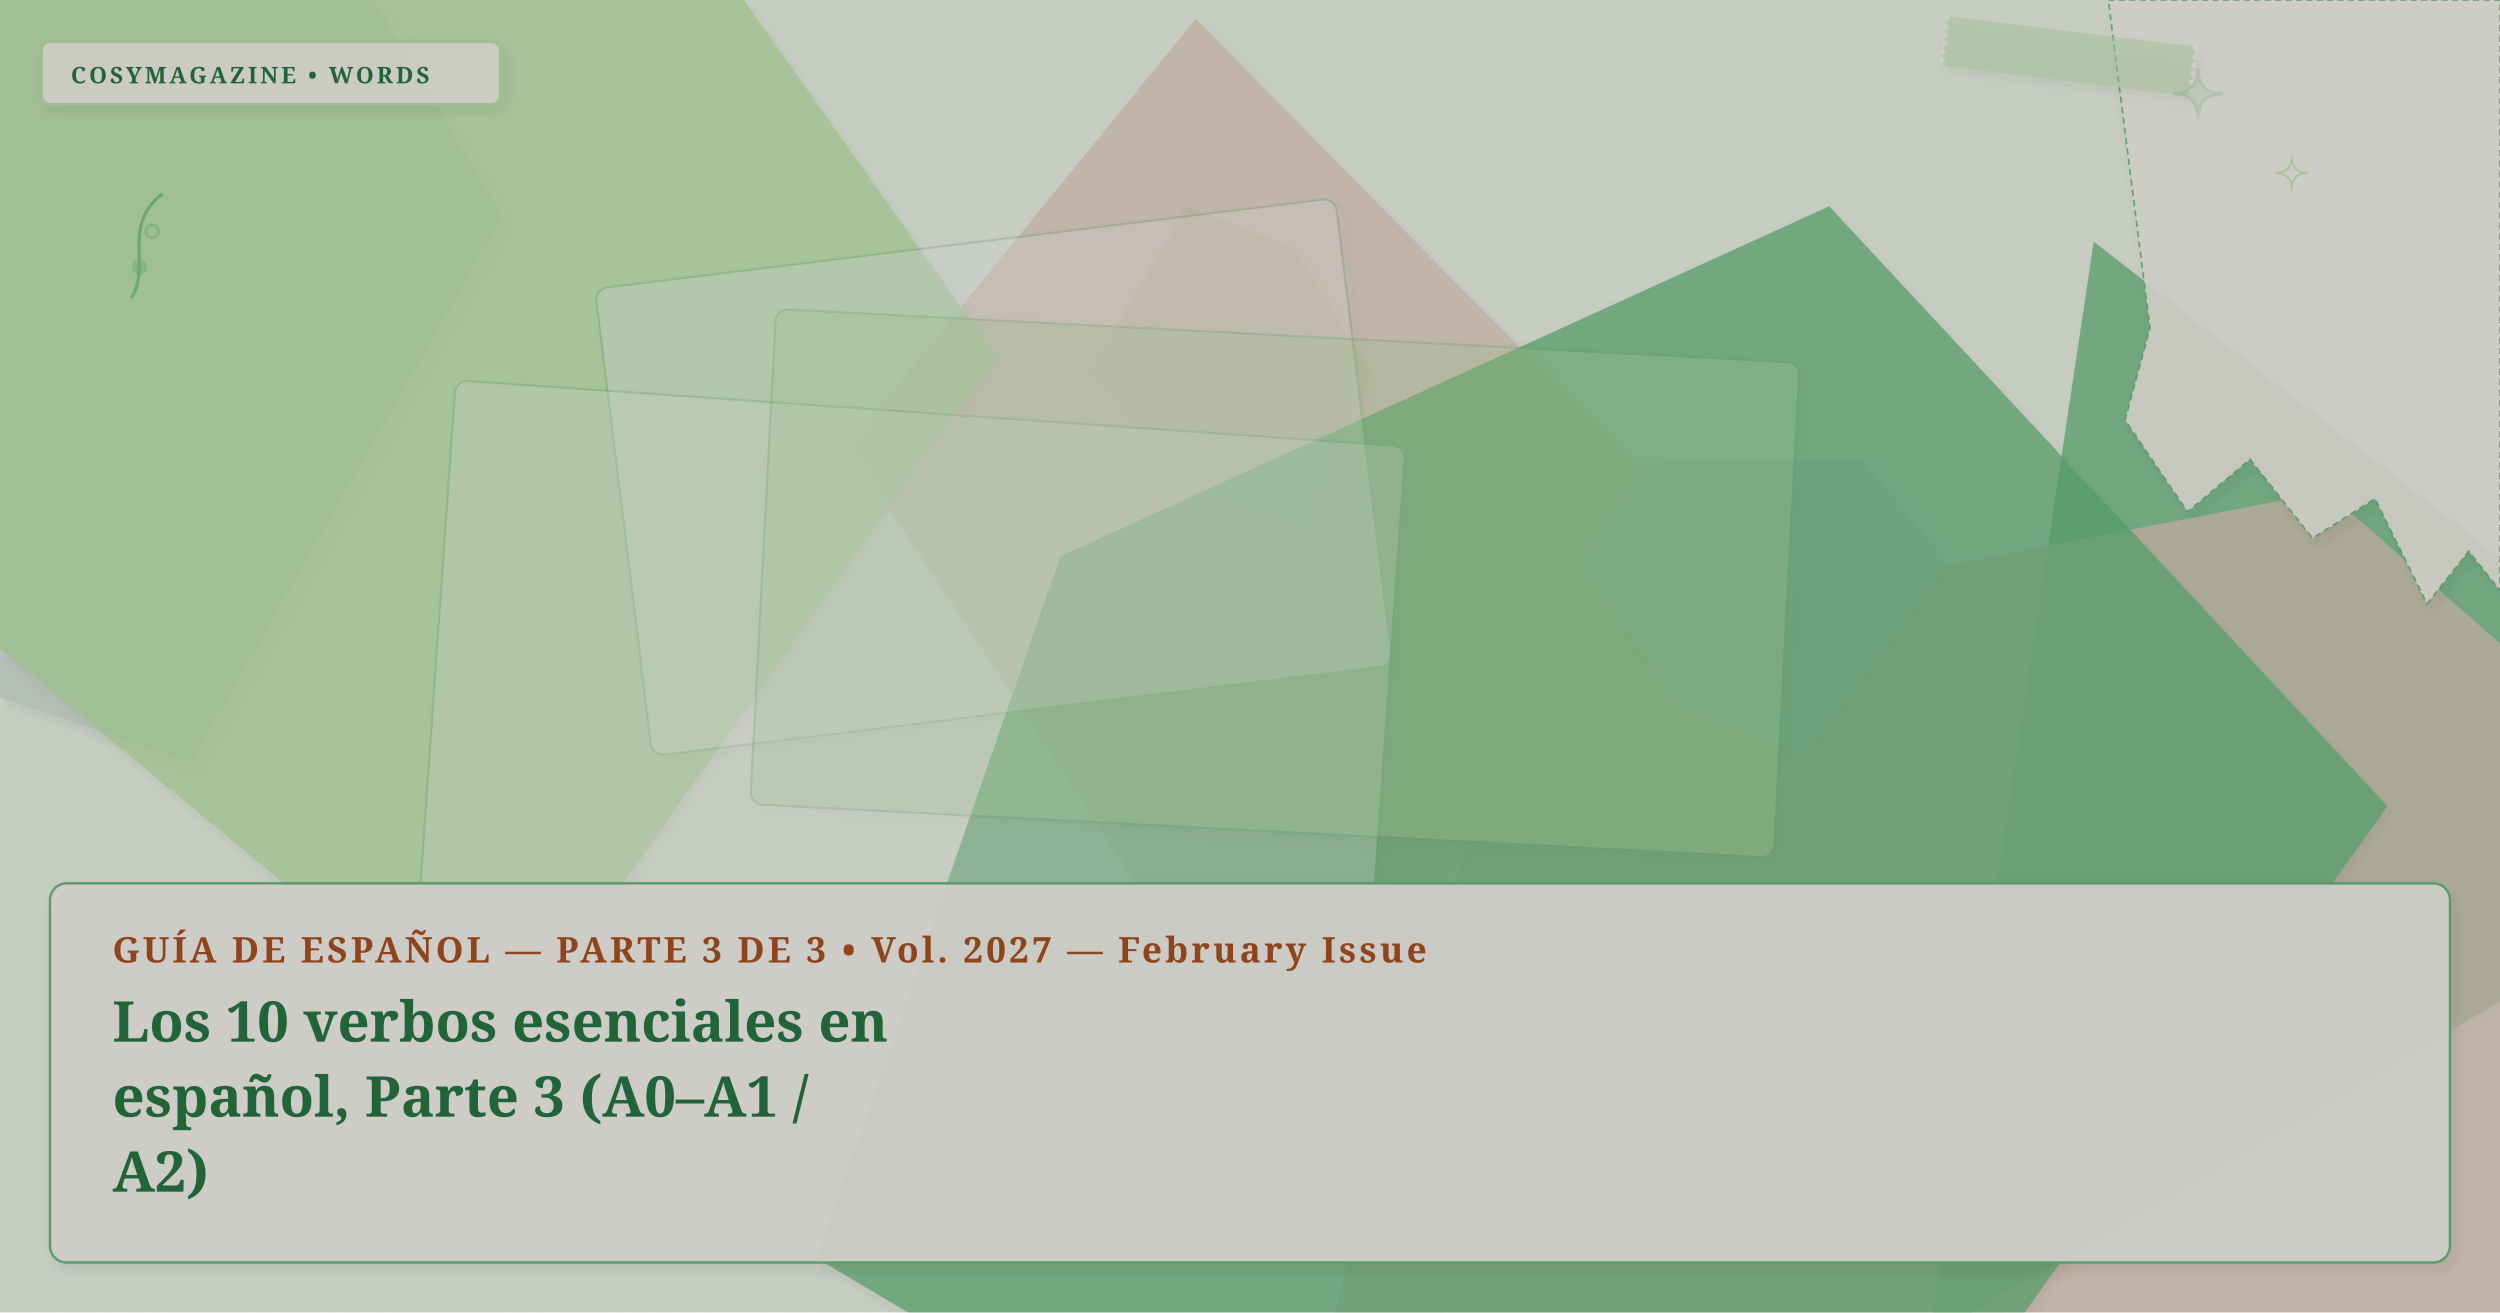
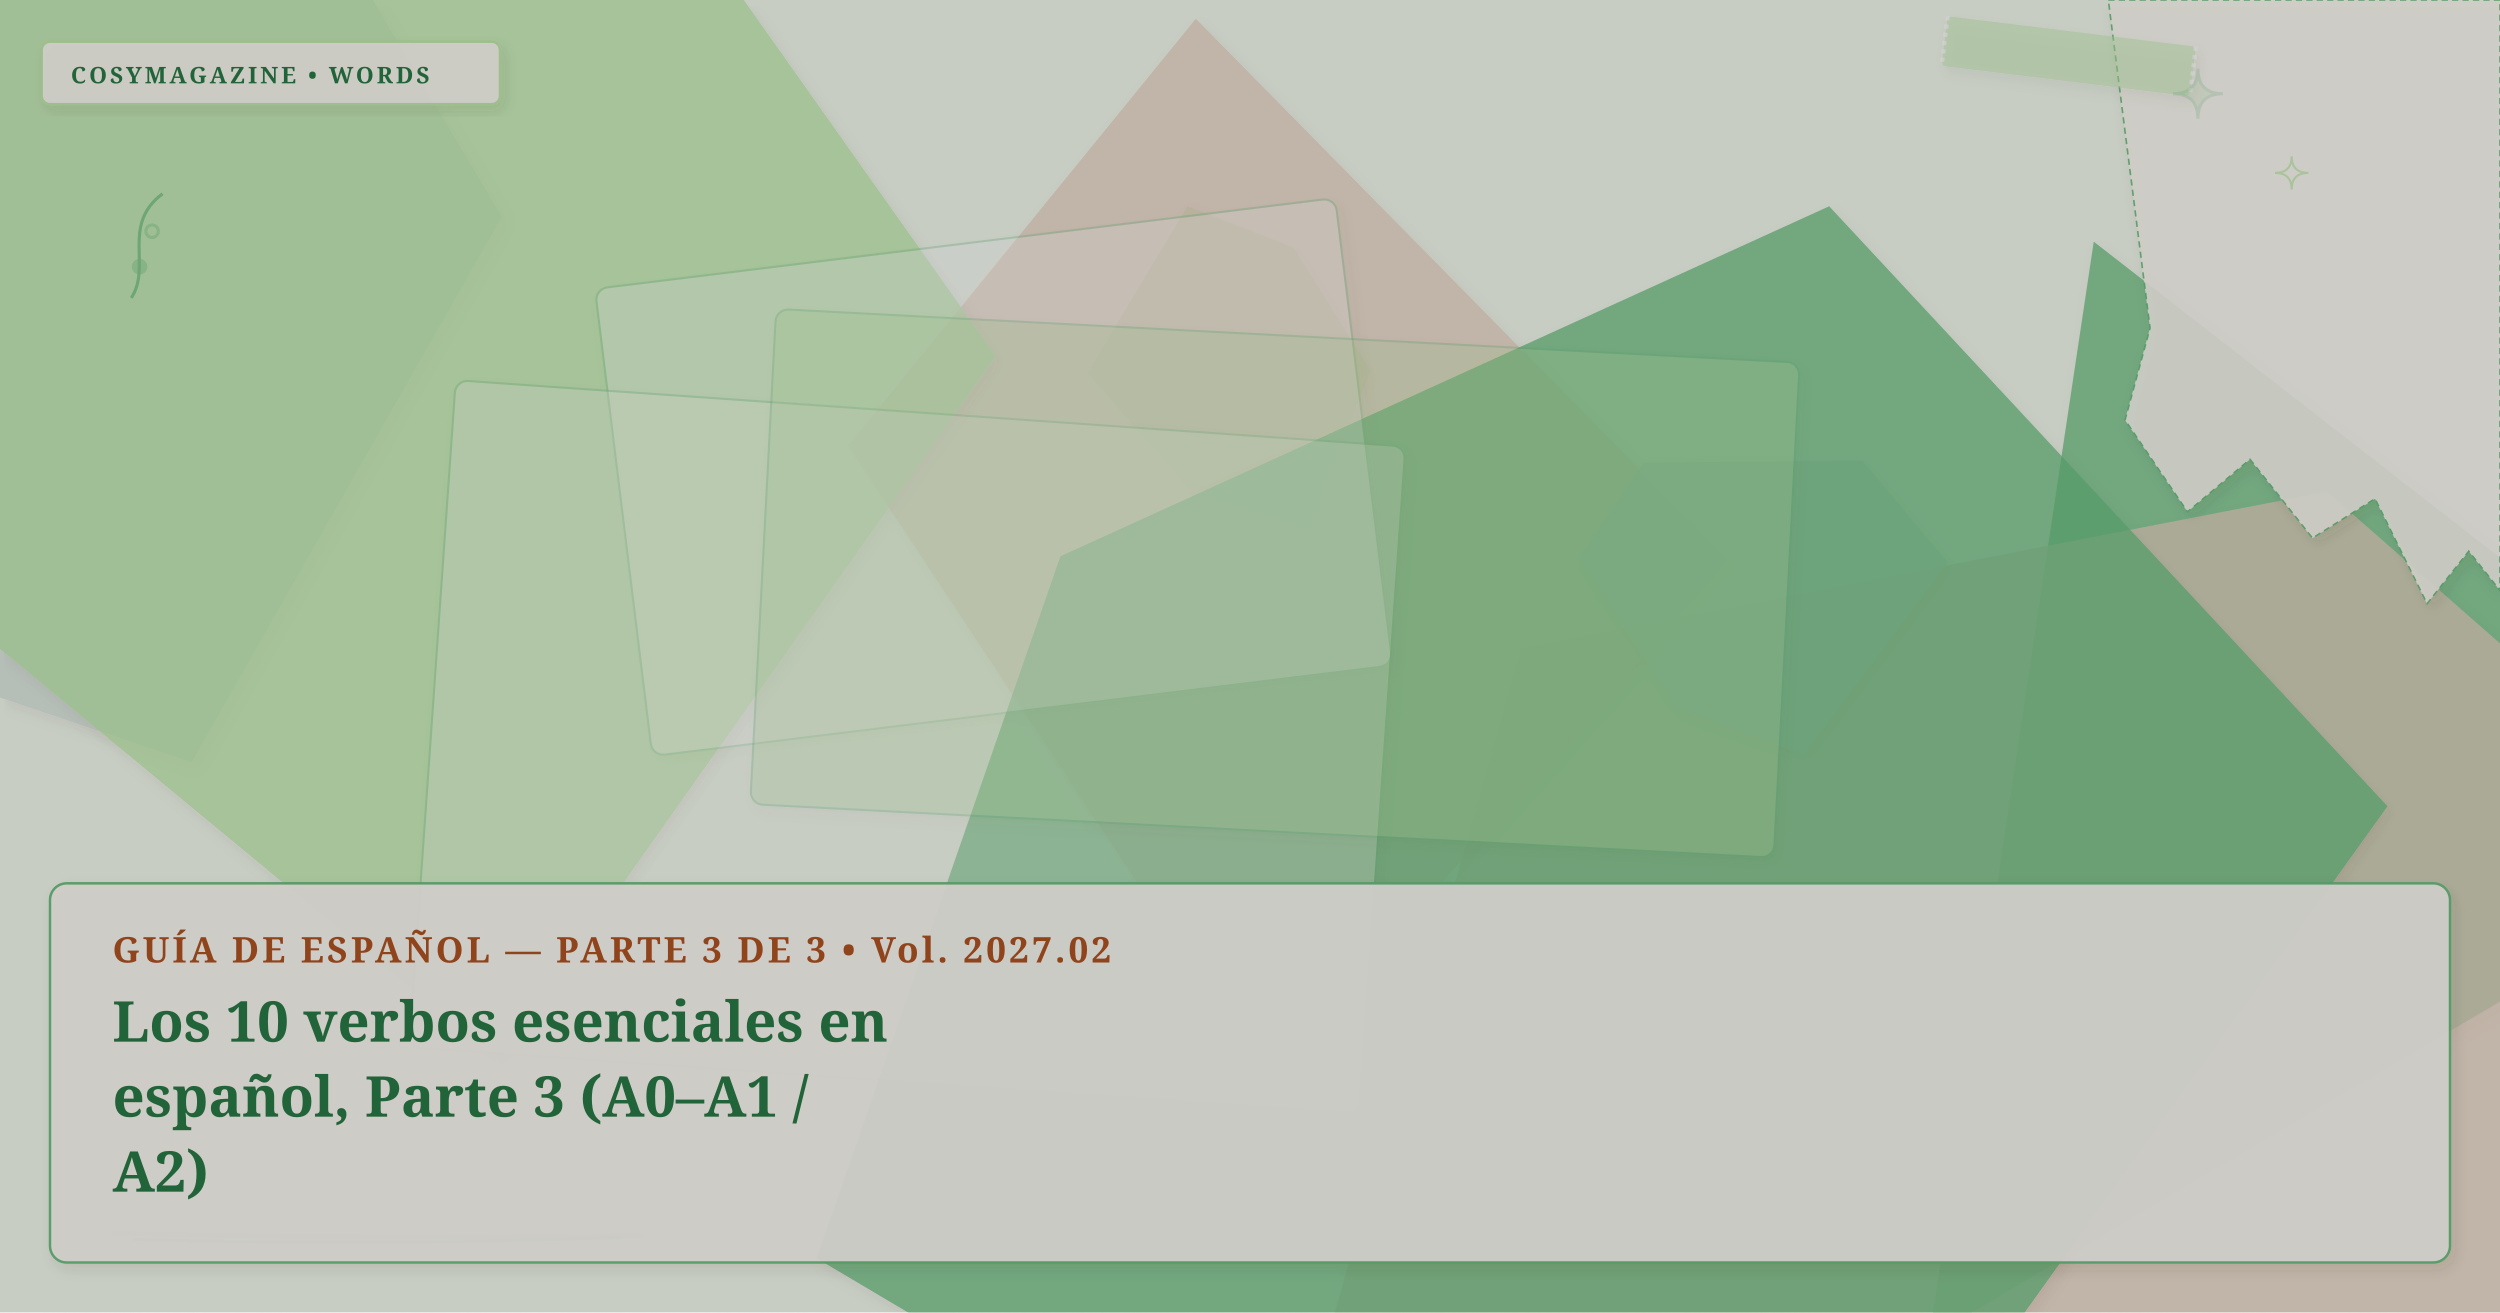
<svg xmlns="http://www.w3.org/2000/svg" viewBox="0 0 1200 630" width="100%" height="100%" preserveAspectRatio="xMidYMid slice" class="cosy-cover-art" data-motif="editorial-stars" data-seed="top-10-verbs-part-3-es" data-lang="es">
  <defs>
    <filter id="soft-shadow" x="-20%" y="-20%" width="140%" height="140%">
      <feDropShadow dx="2" dy="3" stdDeviation="3" flood-color="#3C281E" flood-opacity="0.10" />
    </filter>
    <filter id="paper-grain" x="0%" y="0%" width="100%" height="100%">
      <feTurbulence type="fractalNoise" baseFrequency="0.65" numOctaves="3" result="noise" />
      <feColorMatrix type="saturate" values="0" />
      <feComponentTransfer>
        <feFuncA type="linear" slope="0.05" />
      </feComponentTransfer>
      <feBlend mode="multiply" in="SourceGraphic" result="blend" />
    </filter>
  </defs>
  <style>
        @media (prefers-reduced-motion: reduce) {
          .cosy-cover-art * { animation: none !important; transition: none !important; }
        }
      </style>
  <rect width="1200" height="630" fill="#f4faef" />
  <polygon points="1356,389 926,642 1005,116" fill="#6bbd7f" opacity="0.75" style="filter: drop-shadow(2px 3px 3px rgba(60,40,30,0.08));" />
  <polygon points="658,178 628,254 570,234 522,179 570,99 621,119" fill="#bee9aa" opacity="0.75" style="filter: drop-shadow(2px 3px 3px rgba(60,40,30,0.08));" />
  <polygon points="1379,466 1144,761 629,672 730,311 1117,236" fill="#E8D2C2" opacity="0.75" style="filter: drop-shadow(2px 3px 3px rgba(60,40,30,0.08));" />
  <polygon points="830,269 608,518 407,214 574,9" fill="#E8D2C2" opacity="0.75" style="filter: drop-shadow(2px 3px 3px rgba(60,40,30,0.08));" />
  <polygon points="241,104 92,366 -150,284 -236,-13 67,-188" fill="#D5E2D9" opacity="0.75" style="filter: drop-shadow(2px 3px 3px rgba(60,40,30,0.08));" />
  <polygon points="478,171 239,509 -153,185 166,-270" fill="#bee9aa" opacity="0.75" style="filter: drop-shadow(2px 3px 3px rgba(60,40,30,0.08));" />
  <polygon points="935,270 866,362 805,340 758,268 789,222 894,221" fill="#D5E2D9" opacity="0.75" style="filter: drop-shadow(2px 3px 3px rgba(60,40,30,0.08));" />
  <polygon points="1146,387 812,853 392,604 509,267 878,99" fill="#6bbd7f" opacity="0.75" style="filter: drop-shadow(2px 3px 3px rgba(60,40,30,0.08));" />
  <g transform="rotate(-7 477 229)">
    <rect x="298" y="116" width="358" height="226" rx="6" fill="#FFFFFF" opacity="0.3" stroke="#6bbd7f" stroke-width="1" filter="url(#soft-shadow)" />
  </g>
  <g transform="rotate(4 435.5 358.5)">
    <rect x="207" y="198" width="457" height="321" rx="6" fill="#f4faef" opacity="0.3" stroke="#6bbd7f" stroke-width="1" filter="url(#soft-shadow)" />
  </g>
  <g transform="rotate(3 612 280)">
    <rect x="366" y="161" width="492" height="238" rx="6" fill="#bee9aa" opacity="0.3" stroke="#6bbd7f" stroke-width="1" filter="url(#soft-shadow)" />
  </g>
  <g class="cover-torn-paper" filter="url(#soft-shadow)">
    <polygon points="1012,0 1200,0 1200,283.5 1185,264.6 1165,289.8 1140,239.4 1110,258.3 1080,220.5 1050,245.7 1020,201.6 1032,157.5 1012,0" fill="#FCF9F2" opacity="0.9" stroke="#6bbd7f" stroke-width="0.8" stroke-dasharray="3 2" />
  </g>
  <g transform="rotate(7 993 27)" filter="url(#soft-shadow)">
    <rect x="933" y="15" width="120" height="24" rx="2" fill="#bee9aa" opacity="0.45" />
    <line x1="933" y1="15" x2="933" y2="39" stroke="#FFFFFF" stroke-width="2" stroke-dasharray="2 2" opacity="0.7" />
    <line x1="1053" y1="15" x2="1053" y2="39" stroke="#FFFFFF" stroke-width="2" stroke-dasharray="2 2" opacity="0.7" />
  </g>
  <g class="cover-tiny-doodles" stroke="#6bbd7f" stroke-width="1.5" fill="none" opacity="0.7">
    <path d="M 1055 33 Q 1055 45 1067 45 Q 1055 45 1055 57 Q 1055 45 1043 45 Q 1055 45 1055 33 Z" fill="#bee9aa" opacity="0.3" />
    <path d="M 1100 75 Q 1100 83 1108 83 Q 1100 83 1100 91 Q 1100 83 1092 83 Q 1100 83 1100 75 Z" stroke="#bee9aa" stroke-width="1" />
    <path d="M 63 143 C 73 128, 58 108, 78 93" />
    <circle cx="67" cy="128" r="3" fill="#6bbd7f" opacity="0.5" />
    <circle cx="73" cy="111" r="3" fill="#bee9aa" opacity="0.5" />
  </g>
  <g class="cover-sketchy-underline">
    <path d="M 55 592 Q 182 595 308 593" stroke="#bee9aa" stroke-width="2.5" stroke-linecap="round" fill="none" opacity="0.75" />
    <path d="M 65 595 Q 182 598 298 594" stroke="#6bbd7f" stroke-width="1.5" stroke-linecap="round" fill="none" opacity="0.5" />
  </g>
  <g class="cover-masthead-label" filter="url(#soft-shadow)">
    <rect x="20" y="20" width="220" height="30" rx="4" fill="#FCF9F2" opacity="0.95" stroke="#bee9aa" stroke-width="1.2" />
    <text x="34" y="40" fill="#2c7a45" font-family="Fraunces, 'Lora', Georgia, serif" font-size="11" font-weight="bold" letter-spacing="1.4">COSYMAGAZINE • WORDS</text>
  </g>
  <g class="cover-text-overlay" filter="url(#soft-shadow)">
    <rect class="cover-overlay-box" x="24" y="424" width="1152" height="182" rx="8" fill="#FCF9F2" opacity="0.96" stroke="#6bbd7f" stroke-width="1.2" />
-     <text x="54" y="462" fill="#B05322" font-family="Fraunces, 'Lora', Georgia, serif" font-size="17" font-weight="bold" letter-spacing="1.5">GUÍA DE ESPAÑOL — PARTE 3 DE 3 • Vol. 2027 — February Issue</text>
+     <text x="54" y="462" fill="#B05322" font-family="Fraunces, 'Lora', Georgia, serif" font-size="17" font-weight="bold" letter-spacing="1.5">GUÍA DE ESPAÑOL — PARTE 3 DE 3 • Vol. 2027.02</text>
    <text x="54" y="500" fill="#2c7a45" font-family="Fraunces, 'Lora', Georgia, serif" font-size="27" font-weight="bold">Los 10 verbos esenciales en</text>
    <text x="54" y="536" fill="#2c7a45" font-family="Fraunces, 'Lora', Georgia, serif" font-size="27" font-weight="bold">español, Parte 3 (A0–A1 /</text>
    <text x="54" y="572" fill="#2c7a45" font-family="Fraunces, 'Lora', Georgia, serif" font-size="27" font-weight="bold">A2)</text>
  </g>
  <rect width="1200" height="630" filter="url(#paper-grain)" opacity="0.18" pointer-events="none" />
</svg>
